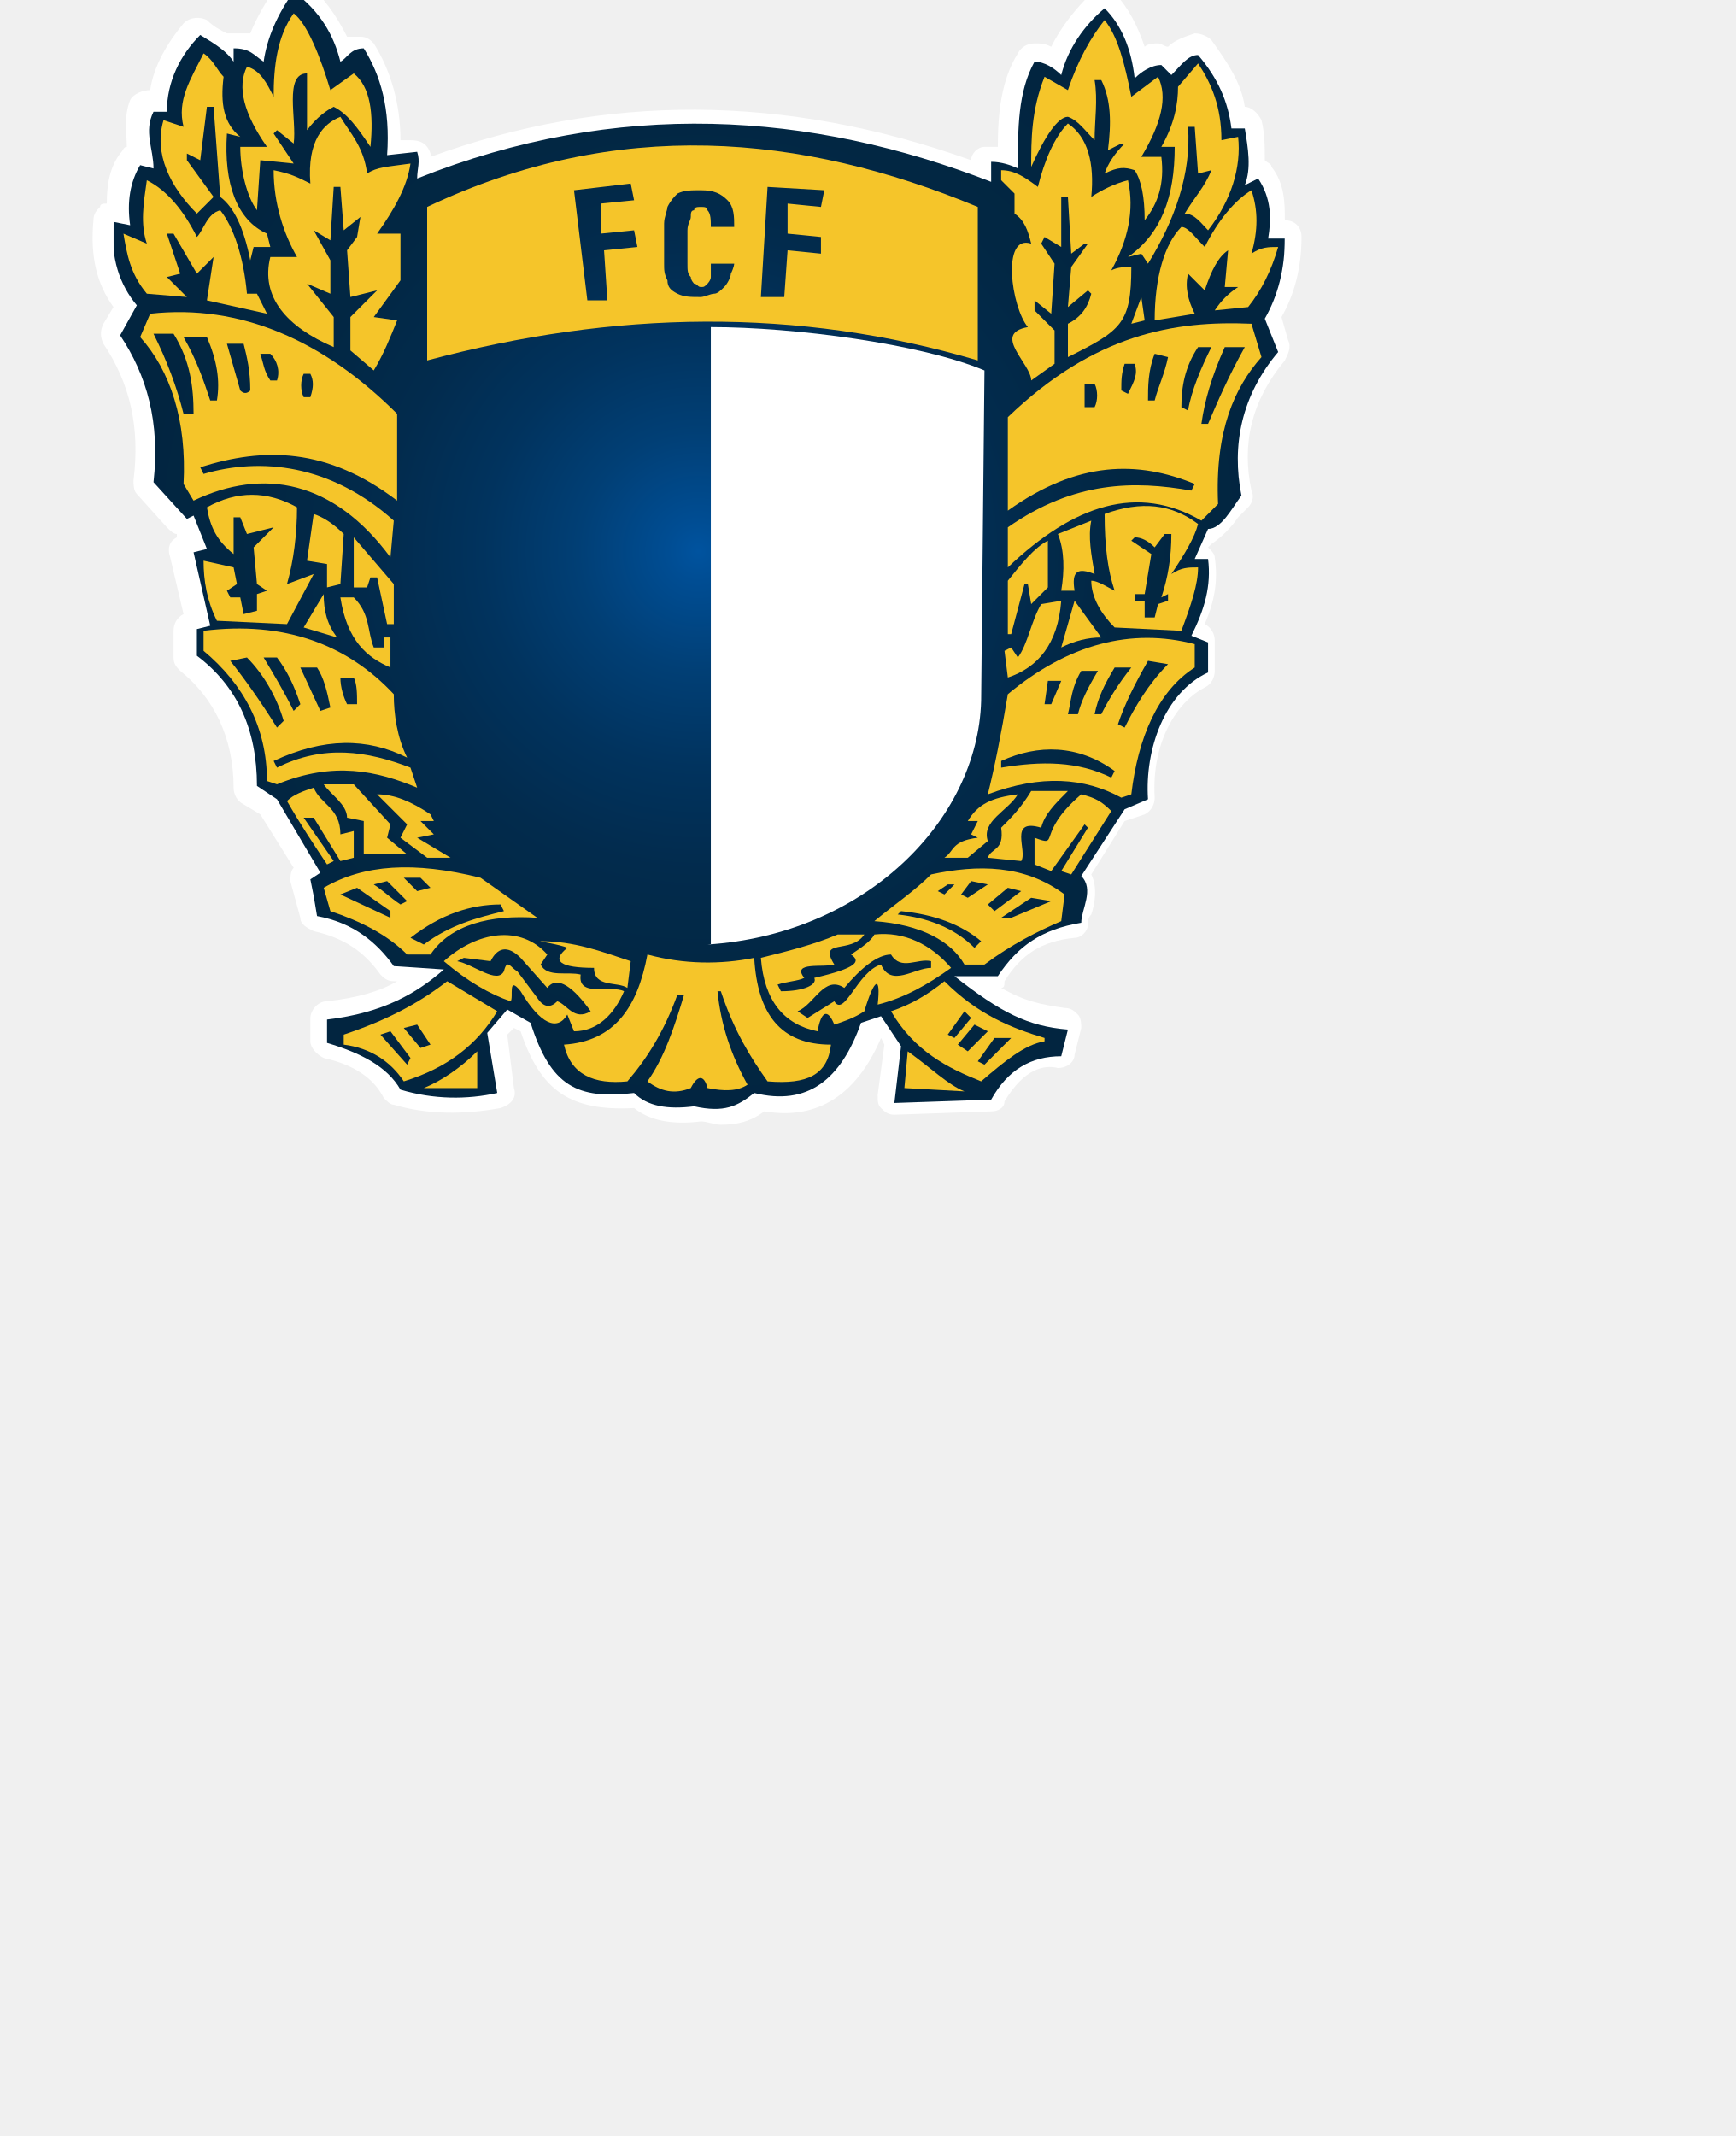
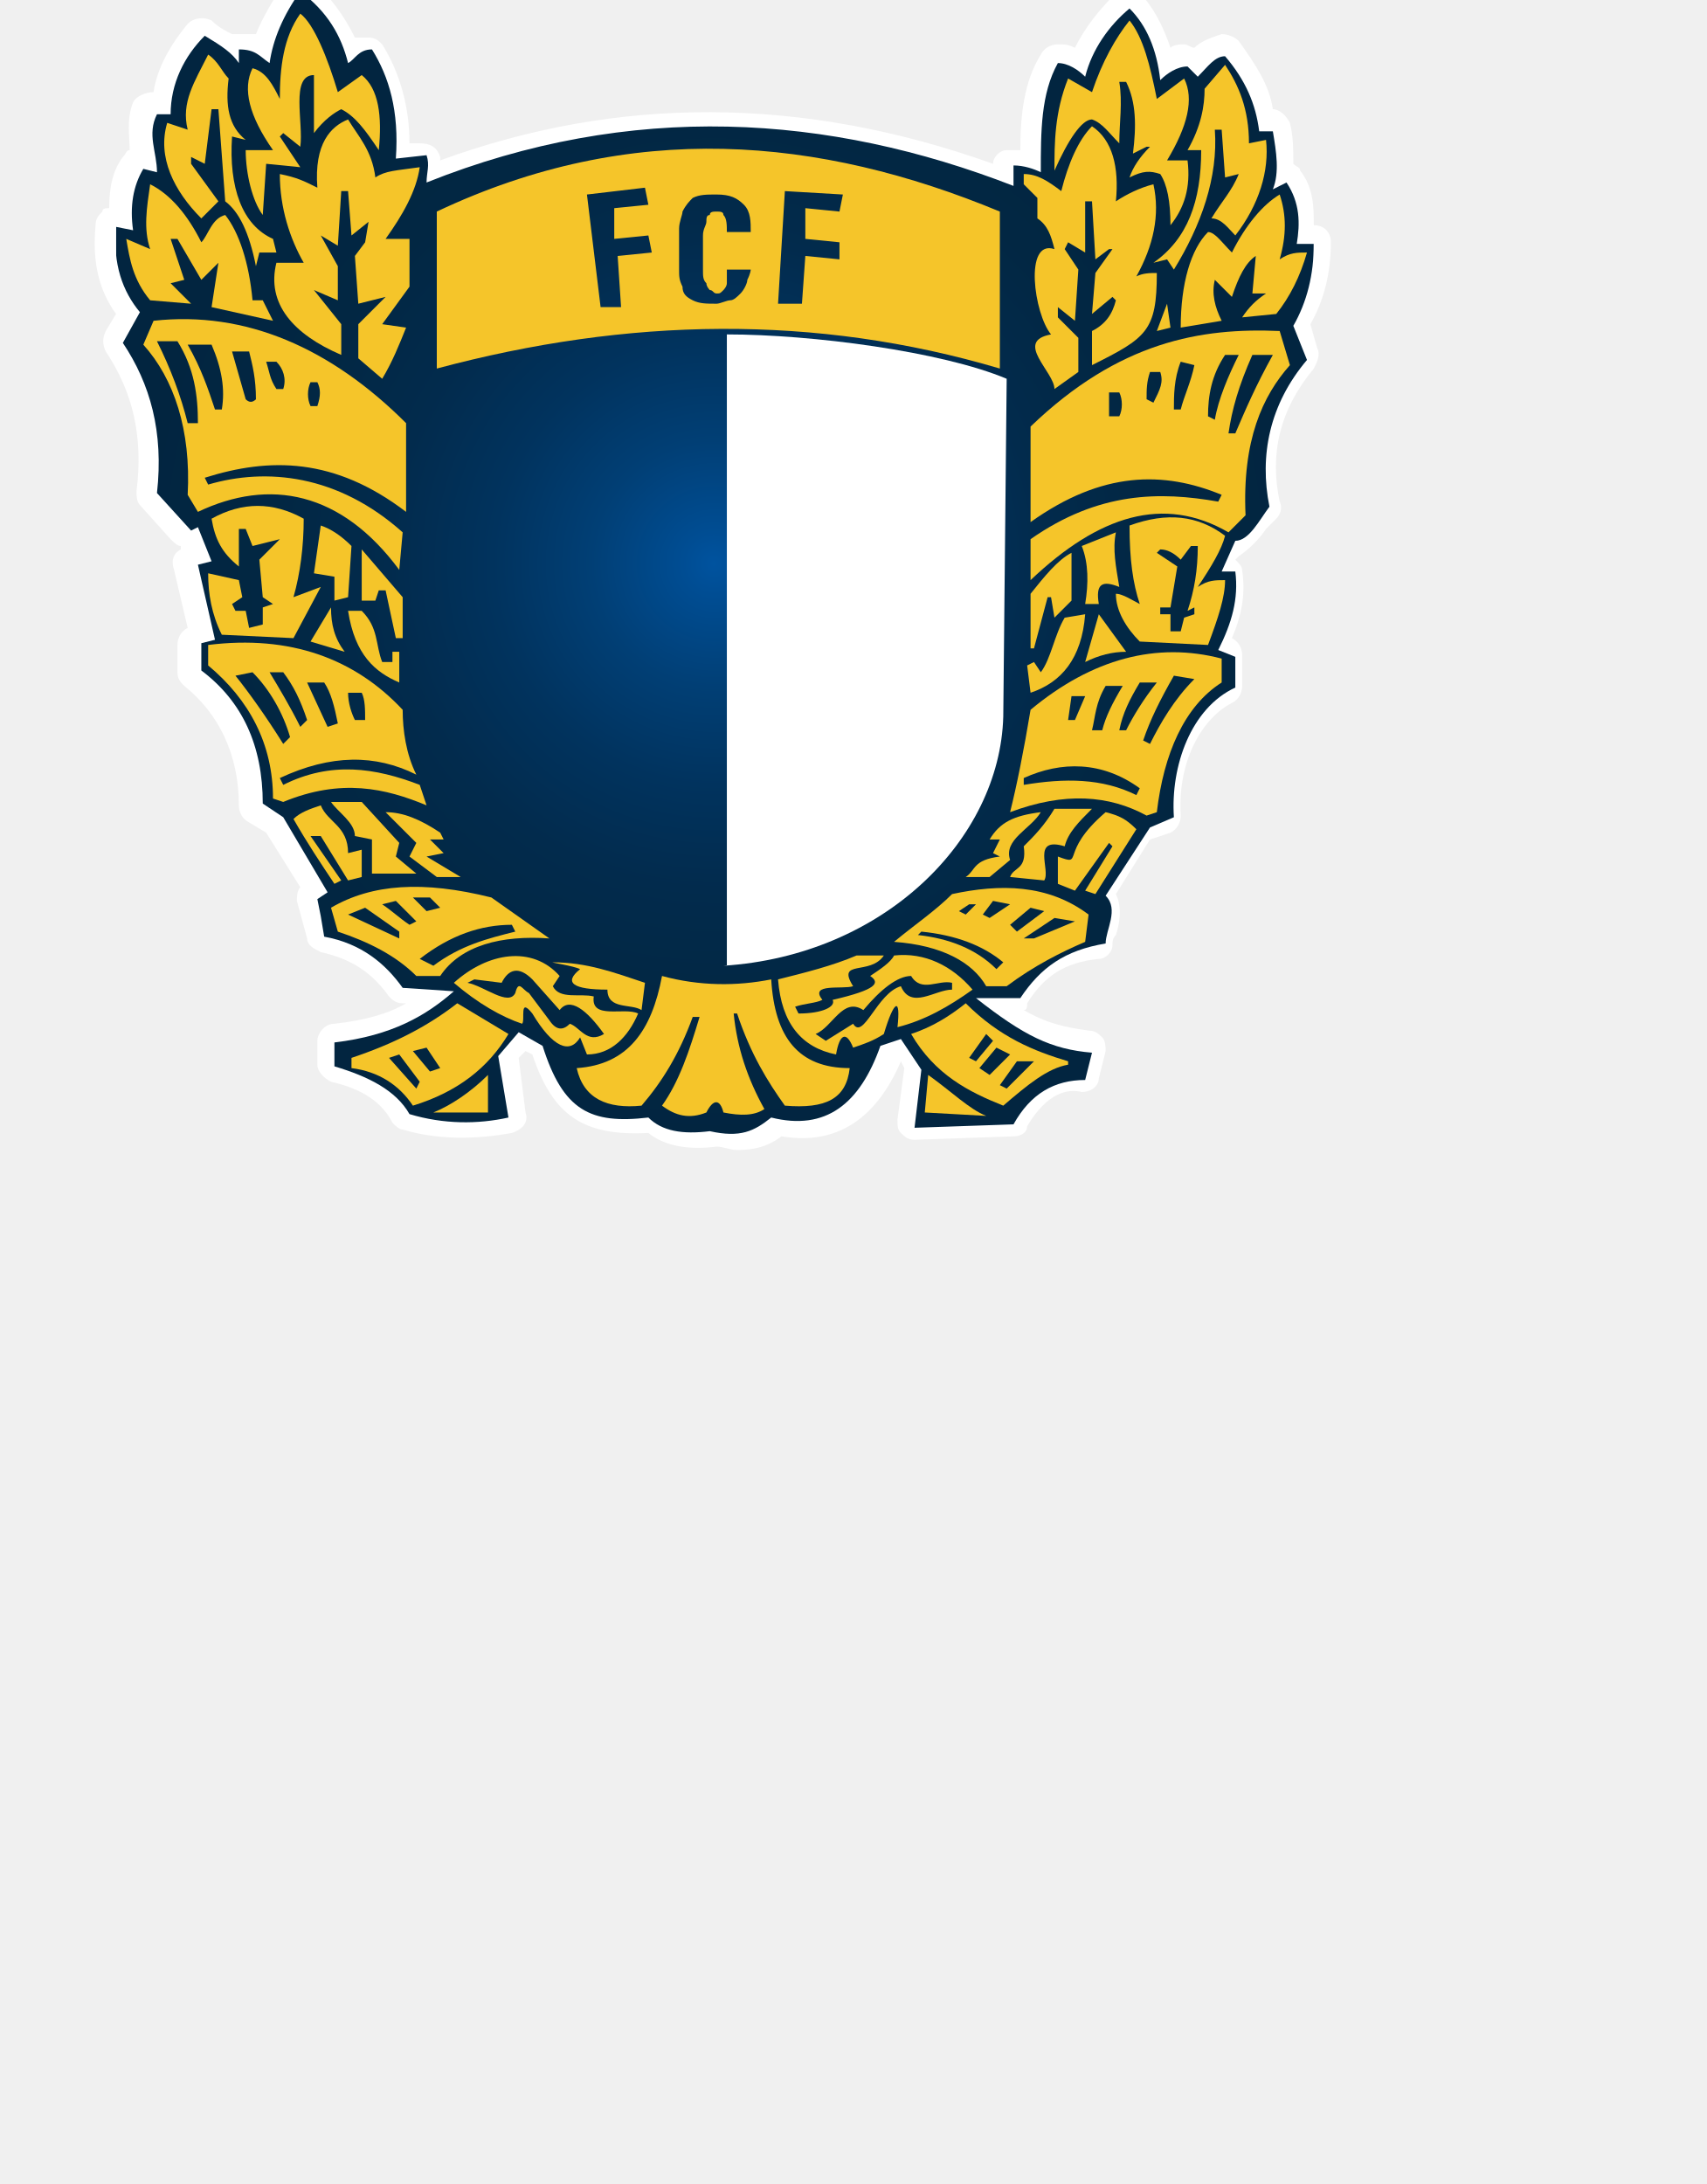
- <svg xmlns="http://www.w3.org/2000/svg" version="1.1" id="Camada_1" x="0px" y="0px" viewBox="0 10 52 64" style="enable-background:new 0 0 42 54;" xml:space="preserve">
+ <svg xmlns="http://www.w3.org/2000/svg" version="1.1" id="Camada_1" x="0px" y="0px" viewBox="0 10 50 64" style="enable-background:new 0 0 42 54;" xml:space="preserve">
  <style type="text/css">
	.st0{fill:#FFFFFF;}
	.st1{filter:url(#Adobe_OpacityMaskFilter);}
	.st2{mask:url(#logo_fcfamalicao-b_1_);fill:url(#SVGID_1_);}
	.st3{fill:#0054A0;}
	.st4{fill:#F5C52A;}
</style>
  <g>
    <path class="st0" d="M38.4,19.5c0.4-0.7,0.6-1.5,0.6-2.4c0-0.3-0.2-0.5-0.5-0.5c0-0.5,0-1.1-0.4-1.6c0-0.1-0.1-0.1-0.2-0.2   c0-0.4,0-0.8-0.1-1.2c-0.1-0.2-0.3-0.4-0.5-0.4c-0.1-0.7-0.5-1.3-1-2C36.2,11.1,36,11,35.8,11c-0.3,0.1-0.6,0.2-0.8,0.4   c-0.1,0-0.2-0.1-0.3-0.1c-0.1,0-0.3,0-0.4,0.1c-0.2-0.6-0.5-1.2-0.9-1.6c-0.2-0.2-0.5-0.2-0.7,0c-0.5,0.5-0.9,1-1.2,1.6   c-0.2-0.1-0.3-0.1-0.5-0.1c-0.2,0-0.4,0.1-0.5,0.3c-0.5,0.8-0.6,1.8-0.6,2.8c-0.1,0-0.3,0-0.4,0c-0.2,0-0.4,0.2-0.4,0.4   c-5.6-2-11-2-16.2-0.1c0,0,0-0.1,0-0.1c-0.1-0.3-0.3-0.4-0.6-0.4l-0.3,0c0-1.1-0.3-2.1-0.8-2.9c-0.1-0.1-0.2-0.2-0.4-0.2   c-0.2,0-0.3,0-0.4,0c-0.3-0.6-0.7-1.2-1.3-1.7C9.1,9.3,8.9,9.2,8.8,9.2c-0.2,0-0.3,0.1-0.4,0.2C8,10,7.7,10.5,7.5,11   C7.4,11,7.2,11,7,11c-0.1,0-0.1,0-0.2,0c-0.2-0.1-0.4-0.2-0.6-0.4c-0.2-0.1-0.5-0.1-0.7,0.1c-0.5,0.6-0.9,1.3-1,2   c-0.2,0-0.5,0.1-0.6,0.3c-0.2,0.5-0.1,1-0.1,1.4c-0.1,0-0.1,0.1-0.2,0.2c-0.3,0.4-0.4,0.9-0.4,1.5c-0.1,0-0.2,0-0.2,0.1   c-0.1,0.1-0.2,0.2-0.2,0.4c-0.1,1.1,0.1,1.9,0.6,2.6l-0.3,0.5c-0.1,0.2-0.1,0.4,0,0.6c0.8,1.2,1.1,2.5,0.9,4.1c0,0.1,0,0.3,0.1,0.4   L5,25.8C5.1,25.9,5.2,26,5.3,26l0,0.1c-0.2,0.1-0.3,0.3-0.2,0.6l0.4,1.7c-0.2,0.1-0.3,0.3-0.3,0.5l0,0.8c0,0.2,0.1,0.3,0.2,0.4   C6.4,30.9,7,32.1,7,33.6c0,0.2,0.1,0.4,0.3,0.5l0.5,0.3l1,1.6c-0.1,0.1-0.1,0.3-0.1,0.4l0.3,1.1c0,0.2,0.2,0.3,0.4,0.4   c0.9,0.2,1.5,0.6,2,1.3c0.1,0.1,0.2,0.2,0.4,0.2l0.1,0c-0.5,0.3-1.2,0.5-2.1,0.6c-0.3,0-0.5,0.3-0.5,0.5l0,0.7   c0,0.2,0.2,0.4,0.4,0.5c0.9,0.2,1.5,0.6,1.8,1.2c0.1,0.1,0.2,0.2,0.3,0.2c1,0.3,2.1,0.3,3.2,0.1c0.3-0.1,0.5-0.3,0.4-0.6l-0.2-1.6   l0.2-0.2l0.2,0.1c0.6,1.8,1.5,2.4,3.4,2.3c0.5,0.4,1.2,0.5,2,0.4c0.2,0,0.4,0.1,0.6,0.1c0.5,0,0.9-0.1,1.3-0.4   c1.2,0.2,2.6-0.1,3.5-2.2l0.1,0.2l-0.2,1.5c0,0.2,0,0.3,0.1,0.4c0.1,0.1,0.2,0.2,0.4,0.2l2.9-0.1c0.2,0,0.4-0.1,0.4-0.3   c0.6-1,1.2-1.1,1.6-1c0.3,0,0.5-0.2,0.5-0.4l0.2-0.8c0-0.1,0-0.3-0.1-0.4c-0.1-0.1-0.2-0.2-0.4-0.2c-0.7-0.1-1.2-0.2-1.9-0.6   c0.1,0,0.1-0.1,0.1-0.2c0.5-0.8,1.1-1.2,2.1-1.3c0.2,0,0.4-0.2,0.4-0.4c0-0.1,0-0.2,0.1-0.3c0.1-0.3,0.2-0.8,0-1.2l1-1.6l0.6-0.2   c0.2-0.1,0.3-0.3,0.3-0.5c-0.1-1.7,0.7-2.9,1.5-3.3c0.2-0.1,0.3-0.3,0.3-0.5l0-0.9c0-0.2-0.1-0.4-0.3-0.5c0.3-0.7,0.4-1.3,0.3-2   c0-0.1-0.1-0.2-0.2-0.3l0.1-0.1c0.3-0.2,0.6-0.5,0.8-0.8c0.1-0.1,0.2-0.2,0.3-0.3c0.1-0.1,0.2-0.3,0.1-0.5c-0.3-1.4,0-2.7,1-3.9   c0.1-0.2,0.2-0.4,0.1-0.6L38.4,19.5z" />
    <g>
      <g transform="translate(0 .448)">
        <defs>
          <filter id="Adobe_OpacityMaskFilter" filterUnits="userSpaceOnUse" x="3.4" y="9.3" width="35.1" height="33.5">
            <feColorMatrix type="matrix" values="1 0 0 0 0  0 1 0 0 0  0 0 1 0 0  0 0 0 1 0" />
          </filter>
        </defs>
        <mask maskUnits="userSpaceOnUse" x="3.4" y="9.3" width="35.1" height="33.5" id="logo_fcfamalicao-b_1_">
          <g class="st1">
            <polygon id="logo_fcfamalicao-a_1_" class="st0" points="38.5,9.3 38.5,42.8 3.4,42.8 3.4,9.3      " />
          </g>
        </mask>
        <radialGradient id="SVGID_1_" cx="20.926" cy="26.069" r="17.159" gradientUnits="userSpaceOnUse">
          <stop offset="0" style="stop-color:#00539F" />
          <stop offset="5.329043e-02" style="stop-color:#004D93" />
          <stop offset="0.211" style="stop-color:#013F75" />
          <stop offset="0.378" style="stop-color:#01335E" />
          <stop offset="0.555" style="stop-color:#022B4D" />
          <stop offset="0.751" style="stop-color:#022743" />
          <stop offset="1" style="stop-color:#022540" />
        </radialGradient>
        <path class="st2" d="M8.8,9.3L8.8,9.3c0.8,0.6,1.2,1.3,1.4,2.1c0.2-0.1,0.3-0.4,0.7-0.4c0.5,0.8,0.8,1.8,0.7,3.2l0.9-0.1     c0.1,0.3,0,0.5,0,0.8c6-2.4,11.8-2,17.2,0.1l0-0.6c0.3,0,0.6,0.1,0.8,0.2c0-1.2,0-2.3,0.5-3.2c0.3,0,0.6,0.2,0.8,0.4     c0.2-0.8,0.7-1.5,1.3-2c0.5,0.5,0.8,1.2,0.9,2.1c0.2-0.2,0.5-0.4,0.8-0.4l0.3,0.3c0.3-0.3,0.5-0.6,0.8-0.6c0.6,0.7,0.9,1.4,1,2.2     l0.4,0c0.1,0.6,0.2,1.2,0,1.7l0.4-0.2c0.4,0.6,0.4,1.2,0.3,1.8l0.5,0c0,0.9-0.2,1.7-0.6,2.4l0.4,1c-1.1,1.3-1.4,2.8-1.1,4.3     c-0.3,0.4-0.6,1-1,1l-0.4,0.9l0.4,0c0.1,0.8-0.1,1.5-0.5,2.3l0.5,0.2l0,0.9c-1.3,0.6-1.9,2.3-1.8,3.8l-0.7,0.3l-1.3,2     c0.4,0.4,0,1,0,1.4c-1.2,0.2-1.9,0.7-2.5,1.6l-1.3,0c1.4,1.1,2.2,1.5,3.4,1.6l-0.2,0.8c-0.9,0-1.6,0.4-2.1,1.3l-2.9,0.1l0.2-1.7     L26.4,40l-0.6,0.2c-0.6,1.7-1.6,2.5-3.2,2.1c-0.5,0.4-0.9,0.6-1.8,0.4c-0.8,0.1-1.4,0-1.8-0.4c-1.7,0.2-2.5-0.2-3.1-2.1l-0.7-0.4     l-0.6,0.7l0.3,1.8c-0.9,0.2-1.9,0.2-2.9-0.1c-0.4-0.7-1.2-1.1-2.2-1.4l0-0.7c1.7-0.2,2.7-0.8,3.5-1.5l-1.5-0.1     c-0.5-0.7-1.2-1.3-2.3-1.5l-0.1-0.6l-0.1-0.5l0.3-0.2l-1.3-2.2l-0.6-0.4c0-1.7-0.6-3-1.8-3.9l0-0.8l0.4-0.1l-0.5-2.2l0.4-0.1     l-0.4-1l-0.2,0.1L4.6,24c0.2-1.8-0.2-3.2-1-4.4l0.5-0.9c-0.5-0.6-0.8-1.4-0.7-2.5l0.5,0.1c-0.1-0.7,0-1.3,0.3-1.8l0.4,0.1     c0-0.6-0.3-1.1,0-1.7L5,12.9c0-0.9,0.4-1.7,1-2.3c0.5,0.3,0.8,0.5,1,0.8L7,11c0.5,0,0.6,0.2,0.9,0.4C8,10.7,8.3,10,8.8,9.3" />
      </g>
      <path class="st0" d="M21.2,38.3c4.7-0.3,8.1-3.7,8.2-7.3l0.1-9.9c-1.9-0.8-5.7-1.3-8.2-1.3V38.3z" />
      <polygon class="st3" points="13.2,36.4 13.4,36.7 13.7,36.6 13.5,36.4   " />
      <polygon class="st3" points="12.7,40.5 13,40.9 13.3,40.8 12.9,40.3   " />
      <g>
        <path class="st4" d="M9.1,28.8l1,0.3c-0.3-0.4-0.4-0.8-0.4-1.3L9.1,28.8z" />
        <path class="st4" d="M11.7,26.7l0.1-1.1c-1.9-1.7-4-1.9-5.7-1.4l-0.1-0.2c1.9-0.6,3.8-0.6,5.9,1v-2.6c-2.2-2.2-4.7-3.3-7.4-3     l-0.3,0.7c0.9,1,1.4,2.5,1.3,4.4L5.8,25C7.9,24,10,24.4,11.7,26.7z M9.1,21.2h0.2c0.1,0.2,0.1,0.4,0,0.7H9.1     C9,21.7,9,21.4,9.1,21.2z M8.1,20.6c0.2,0.2,0.3,0.5,0.2,0.8H8.1c-0.2-0.3-0.2-0.5-0.3-0.8L8.1,20.6z M7.3,20.3     c0.1,0.4,0.2,0.8,0.2,1.4c-0.1,0.1-0.2,0.1-0.3,0l-0.4-1.4L7.3,20.3z M6.2,20.1c0.3,0.7,0.4,1.3,0.3,1.9H6.3     c-0.2-0.6-0.4-1.2-0.8-1.9L6.2,20.1z M5.8,22.4H5.5c-0.2-0.8-0.5-1.6-0.9-2.4C4.8,20,5,20,5.2,20C5.7,20.8,5.8,21.6,5.8,22.4z" />
        <path class="st4" d="M11.7,30l0-0.9h-0.2v0.3l-0.3,0c-0.2-0.5-0.1-1-0.6-1.5l-0.4,0C10.4,29.2,11,29.7,11.7,30z" />
        <polygon class="st4" points="11.1,27.3 11.3,27.3 11.6,28.7 11.8,28.7 11.8,27.5 10.6,26.1 10.6,27.6 11,27.6    " />
        <path class="st4" d="M9.4,25.4l-0.2,1.4l0.6,0.1l0,0.7l0.4-0.1l0.1-1.5C10,25.7,9.7,25.5,9.4,25.4z" />
        <path class="st4" d="M12.5,33.6L12.3,33c-1.3-0.5-2.6-0.7-4,0l-0.1-0.2c1.5-0.7,2.8-0.7,4-0.1c-0.3-0.6-0.4-1.3-0.4-1.9     c-1.4-1.5-3.3-2.2-5.7-1.9v0.6c1.2,1,1.9,2.3,1.9,3.9l0.3,0.1C10,32.8,11.3,33.1,12.5,33.6z M10.6,30.3c0.1,0.2,0.1,0.5,0.1,0.8     l-0.3,0c-0.1-0.2-0.2-0.5-0.2-0.8H10.6z M9.5,30c0.2,0.3,0.3,0.7,0.4,1.2l-0.3,0.1L9,30L9.5,30z M8.3,29.7     c0.3,0.4,0.5,0.8,0.7,1.4l-0.2,0.2c-0.3-0.6-0.6-1.1-0.9-1.6L8.3,29.7z M6.9,29.8l0.5-0.1c0.5,0.5,0.9,1.2,1.1,1.9l-0.2,0.2     C7.8,31,7.3,30.3,6.9,29.8z" />
        <path class="st4" d="M7,27l-0.9-0.2c0,0.6,0.1,1.2,0.4,1.8l2.1,0.1l0.8-1.5l-0.8,0.3c0.2-0.7,0.3-1.5,0.3-2.3     c-0.9-0.5-1.8-0.5-2.7,0c0.1,0.6,0.3,1,0.8,1.4l0-1.1h0.2l0.2,0.5l0.8-0.2l-0.6,0.6l0.1,1.1l0.3,0.2l-0.3,0.1l0,0.5l-0.4,0.1     l-0.1-0.5H6.9l-0.1-0.2l0.3-0.2L7,27z" />
        <path class="st4" d="M10,35.8l-0.9-1.3l0.3,0l0.8,1.3l0.4-0.1v-0.8L10.2,35c0-0.8-0.6-0.9-0.8-1.4c-0.3,0.1-0.6,0.2-0.8,0.4     c0.4,0.7,0.8,1.3,1.2,1.9L10,35.8z" />
        <path class="st4" d="M12.2,34.7L12,35.1l0.8,0.6l0.7,0l-1-0.6L13,35l-0.4-0.4l0.4,0l-0.1-0.2c-0.6-0.4-1.1-0.6-1.6-0.6L12.2,34.7     z" />
        <path class="st4" d="M12.2,35.6l-0.6-0.5l0.1-0.4l-1.1-1.2l-0.9,0c0.2,0.3,0.7,0.6,0.7,1l0.5,0.1v1L12.2,35.6z" />
        <path class="st4" d="M12.2,38.6h0.7c0.6-0.9,1.8-1.2,3.2-1.1l-1.7-1.2c-2-0.5-3.5-0.4-4.7,0.3l0.2,0.7     C10.8,37.6,11.6,38,12.2,38.6z M15,37.1l0.1,0.2c-0.8,0.2-1.6,0.4-2.4,1l-0.4-0.2C13.2,37.4,14.1,37.1,15,37.1z M12.6,36.3     l0.3,0.3l-0.4,0.1l-0.4-0.4H12.6z M11.6,36.4l0.6,0.6L12,37.1c-0.3-0.2-0.5-0.4-0.8-0.6L11.6,36.4z M11.7,37.5l-1.5-0.7l0.5-0.2     l1,0.7L11.7,37.5z" />
        <path class="st4" d="M10.3,41v0.3c0.8,0.1,1.4,0.5,1.8,1.1c1.3-0.4,2.2-1.1,2.8-2.1l-1.5-0.9C12.5,40.1,11.5,40.6,10.3,41z      M12.2,41.9L11.4,41l0.3-0.1l0.6,0.8L12.2,41.9z M12.6,41.4l-0.5-0.6l0.4-0.1l0.4,0.6L12.6,41.4z" />
        <path class="st4" d="M12.7,42.6h1.6l0-1.1C13.8,42,13.2,42.4,12.7,42.6z" />
        <path class="st4" d="M17,40.4l0.2,0.5c0.7,0,1.2-0.5,1.5-1.2c-0.4-0.2-1.4,0.2-1.3-0.5c-0.4-0.1-1,0.1-1.2-0.3l0.2-0.3     c-0.8-0.9-2.1-0.7-3.1,0.2c0.7,0.6,1.4,1,2,1.2c0.1-0.1-0.1-0.8,0.3-0.3C16.2,40.7,16.7,40.9,17,40.4z M16.1,39.9l-0.6-0.8     c-0.2-0.1-0.3-0.4-0.4,0c-0.2,0.4-0.9-0.2-1.4-0.3l0.2-0.1l0.8,0.1c0.2-0.4,0.5-0.5,0.9-0.1l0.8,0.9c0.3-0.4,0.8,0,1.3,0.7     c-0.5,0.3-0.7-0.2-1-0.3C16.5,40.2,16.3,40.2,16.1,39.9z" />
        <path class="st4" d="M17,38.4c-0.5,0.4-0.2,0.6,0.8,0.6c0,0.6,0.7,0.4,1,0.6l0.1-0.8c-0.9-0.3-1.7-0.6-2.7-0.6     C16.1,38.2,16.8,38.3,17,38.4z" />
        <path class="st4" d="M22.6,38.7c-1,0.2-2.1,0.2-3.2-0.1c-0.3,1.6-1,2.6-2.5,2.7c0.2,0.9,0.9,1.2,1.9,1.1c0.6-0.7,1.1-1.5,1.5-2.6     l0.2,0c-0.3,1-0.6,1.9-1.1,2.6c0.4,0.3,0.8,0.4,1.3,0.2c0.2-0.4,0.4-0.4,0.5,0c0.5,0.1,0.9,0.1,1.2-0.1c-0.5-0.9-0.8-1.8-0.9-2.8     h0.1c0.4,1.2,0.9,2,1.4,2.7c1.2,0.1,1.8-0.2,1.9-1.1C23.4,41.3,22.7,40.4,22.6,38.7z" />
        <path class="st4" d="M27.1,42.6l1.8,0.1c-0.5-0.2-1-0.7-1.7-1.2L27.1,42.6z" />
        <path class="st4" d="M26.7,40.3c0.7,1.2,1.7,1.7,2.7,2.1c0.7-0.6,1.3-1.1,1.9-1.2v-0.1c-1-0.3-2-0.7-3-1.7     C27.8,39.8,27.3,40.1,26.7,40.3z M30.3,41.1l-0.8,0.8l-0.2-0.1l0.5-0.7L30.3,41.1z M29.6,40.9L29,41.5l-0.3-0.2l0.5-0.6     L29.6,40.9z M28.9,40.3l0.2,0.2l-0.5,0.6L28.4,41L28.9,40.3z" />
        <path class="st4" d="M28.5,39c-0.6-0.7-1.4-1.1-2.3-1c-0.1,0.2-0.4,0.4-0.7,0.6c0.3,0.2,0.2,0.4-1.1,0.7c0.1,0.2-0.3,0.4-1,0.4     l-0.1-0.2c0.3-0.1,0.6-0.1,0.8-0.2c-0.4-0.5,0.6-0.3,0.9-0.4c-0.5-0.8,0.5-0.3,0.9-0.9l-0.8,0c-0.7,0.3-1.5,0.5-2.3,0.7     c0.1,1.3,0.7,2,1.7,2.2c0.1-0.6,0.3-0.7,0.5-0.2c0.3-0.1,0.6-0.2,0.9-0.4c0.3-1,0.5-1.1,0.4-0.2C27.1,39.9,27.8,39.5,28.5,39z      M25,40l-0.8,0.5l-0.3-0.2c0.5-0.2,0.8-1.1,1.4-0.7c0.5-0.6,1-1,1.4-1c0.3,0.5,0.8,0.1,1.2,0.2l0,0.2c-0.5,0-1.2,0.6-1.5-0.1     C25.7,39.1,25.3,40.5,25,40z" />
        <path class="st4" d="M27.9,36.2c-0.5,0.5-1.1,0.9-1.7,1.4c1.4,0.1,2.3,0.6,2.7,1.3l0.6,0c0.8-0.6,1.6-1,2.3-1.3l0.1-0.8     C30.7,35.9,29.3,35.9,27.9,36.2z M28.4,36.5l0.2,0l-0.3,0.3l-0.2-0.1L28.4,36.5z M29.2,38.4c-0.6-0.6-1.4-0.9-2.3-1l0.1-0.1     c1,0.1,1.8,0.4,2.4,0.9L29.2,38.4z M31.5,37l-1.2,0.5L30,37.5l0.9-0.6L31.5,37z M30.6,36.7l-0.8,0.6l-0.2-0.2l0.6-0.5L30.6,36.7z      M29,36.9l-0.2-0.1l0.3-0.4l0.5,0.1L29,36.9z" />
        <path class="st4" d="M29.6,35.2c-0.2-0.6,0.6-0.9,0.9-1.4c-0.8,0.1-1.2,0.3-1.5,0.8l0.3,0l-0.2,0.4l0.2,0.1     c-0.8,0.1-0.7,0.4-1,0.6l0.7,0L29.6,35.2z" />
        <path class="st4" d="M31.2,34.8c0.1-0.4,0.4-0.7,0.8-1.1l-1.1,0c-0.3,0.5-0.6,0.8-0.9,1.1c0.1,0.7-0.3,0.6-0.4,0.9l1,0.1     C30.8,35.5,30.2,34.5,31.2,34.8z" />
        <path class="st4" d="M32.4,33.8C31,35,31.8,35.4,31,35.1v0.8l0.5,0.2l1-1.4l0.1,0.1l-0.8,1.3l0.3,0.1l1.2-1.9     C33,34,32.8,33.9,32.4,33.8z" />
        <path class="st4" d="M30.2,30.8c-0.2,1.2-0.4,2.2-0.6,3c1.6-0.6,2.9-0.5,4,0.1l0.3-0.1c0.2-1.7,0.8-3.1,1.9-3.8v-0.7     C33.9,28.8,32,29.3,30.2,30.8z M33.9,30c-0.4,0.5-0.7,1-0.9,1.4l-0.2,0c0.1-0.5,0.3-0.9,0.6-1.4L33.9,30z M32.4,30.1l0.5,0     c-0.3,0.5-0.5,0.9-0.6,1.3H32C32.1,31,32.1,30.6,32.4,30.1z M31.4,30.4l0.4,0l-0.3,0.7h-0.2L31.4,30.4z M33.3,33.3     c-1-0.5-2.1-0.5-3.3-0.3l0-0.2c1.1-0.5,2.3-0.5,3.4,0.3L33.3,33.3z M35,29.9c-0.6,0.6-1,1.3-1.3,1.9l-0.2-0.1     c0.2-0.6,0.5-1.2,0.9-1.9L35,29.9z" />
        <path class="st4" d="M30.7,27.5h0.1l0.1,0.6l0.5-0.5l0-1.4c-0.4,0.2-0.8,0.7-1.2,1.2V29l0.1,0L30.7,27.5z" />
        <path class="st4" d="M30.2,30.3c0.9-0.3,1.5-1,1.6-2.3l-0.6,0.1c-0.3,0.5-0.4,1.2-0.7,1.6l-0.2-0.3l-0.2,0.1L30.2,30.3z" />
        <path class="st4" d="M31.7,26c0.2,0.5,0.2,1.1,0.1,1.7l0.4,0c-0.1-0.6,0.1-0.7,0.6-0.5c-0.1-0.6-0.2-1.1-0.1-1.6L31.7,26z" />
        <path class="st4" d="M31.8,29.4c0.4-0.2,0.8-0.3,1.2-0.3l-0.8-1.1L31.8,29.4z" />
        <path class="st4" d="M33.1,25.4c0,1,0.1,1.7,0.3,2.3c-0.2-0.1-0.5-0.3-0.7-0.3c0,0.5,0.3,1,0.7,1.4l2,0.1     c0.3-0.8,0.5-1.4,0.5-1.9c-0.3,0-0.5,0-0.8,0.2c0.4-0.6,0.7-1.1,0.8-1.5C35.1,25.1,34.2,25,33.1,25.4z M35,27.8V28l-0.3,0.1     l-0.1,0.4l-0.3,0v-0.5H34l0-0.2l0.3,0l0.2-1.2l-0.6-0.4l0.1-0.1c0.2,0,0.4,0.1,0.6,0.3l0.3-0.4l0.2,0c0,0.7-0.1,1.3-0.3,1.9     L35,27.8z" />
        <path class="st4" d="M7.2,14.4c0,0.7,0.2,1.5,0.5,1.9l0.1-1.5l1,0.1L8.2,14l0.1-0.1l0.5,0.4c0.1-0.7-0.3-2.1,0.4-2.1l0,1.7     c0.3-0.4,0.6-0.6,0.8-0.7c0.4,0.2,0.7,0.6,1.1,1.2c0.1-1,0-1.8-0.5-2.2l-0.7,0.5c-0.3-1-0.7-2-1.1-2.3c-0.5,0.7-0.6,1.6-0.6,2.5     C8,12.5,7.8,12.1,7.4,12c-0.3,0.6-0.1,1.4,0.6,2.4L7.2,14.4z" />
        <path class="st4" d="M37.5,19.7c-2.3-0.1-4.7,0.3-7.3,2.8v2.8c2.1-1.5,3.9-1.5,5.6-0.8l-0.1,0.2c-1.7-0.3-3.5-0.3-5.5,1.1l0,1.2     c2-1.9,3.9-2.5,5.8-1.4l0.5-0.5c-0.1-2.2,0.5-3.5,1.3-4.4L37.5,19.7z M32.8,22.2h-0.3c0-0.2,0-0.5,0-0.7l0.3,0     C32.9,21.7,32.9,22,32.8,22.2z M33.8,21.8l-0.2-0.1c0-0.3,0-0.5,0.1-0.8h0.3C34.1,21.2,34,21.4,33.8,21.8z M34.6,22l-0.2,0     c0-0.4,0-0.9,0.2-1.4l0.4,0.1C34.9,21.2,34.7,21.6,34.6,22z M35.6,22.3l-0.2-0.1c0-0.6,0.1-1.2,0.5-1.8h0.4     C36,21,35.7,21.7,35.6,22.3z M36.2,22.7l-0.2,0c0.1-0.7,0.3-1.4,0.7-2.3h0.6C36.8,21.3,36.5,22,36.2,22.7z" />
        <path class="st4" d="M5.9,16.4l0.5-0.5l-0.8-1.1l0-0.2l0.4,0.2l0.2-1.6l0.2,0l0.2,2.7c0.4,0.3,0.7,0.9,0.9,1.9l0.1-0.4l0.5,0     L8,17c-0.9-0.4-1.3-1.5-1.2-3l0.4,0.1c-0.5-0.4-0.6-1-0.5-1.8c-0.2-0.2-0.3-0.5-0.6-0.7c-0.4,0.8-0.8,1.4-0.6,2.2l-0.6-0.2     C4.6,14.6,5.1,15.6,5.9,16.4z" />
        <path class="st4" d="M11,15.2c-0.1-0.8-0.5-1.2-0.8-1.7c-0.5,0.2-1,0.7-0.9,2c-0.4-0.2-0.6-0.3-1.1-0.4c0,1,0.3,1.9,0.7,2.6     l-0.8,0c-0.3,1.2,0.5,2.1,1.9,2.7v-0.9l-0.8-1l0.7,0.3v-1l-0.5-0.9l0.5,0.3l0.1-1.6h0.2l0.1,1.3l0.5-0.4l-0.1,0.6l-0.3,0.4     l0.1,1.4l0.8-0.2l-0.8,0.8l0,1l0.7,0.6c0.3-0.5,0.5-1,0.7-1.5l-0.7-0.1l0.8-1.1v-1.4h-0.7c0.5-0.7,0.9-1.4,1-2.1     C11.6,15,11.3,15,11,15.2z" />
        <path class="st4" d="M4.4,18.8l1.2,0.1l-0.6-0.6l0.4-0.1L5,17l0.2,0l0.7,1.2l0.5-0.5L6.2,19l1.8,0.4l-0.3-0.6l-0.3,0     c-0.1-1.1-0.4-2-0.8-2.5c-0.4,0.1-0.5,0.6-0.7,0.8c-0.4-0.8-0.9-1.4-1.5-1.7c-0.1,0.7-0.2,1.3,0,1.9L3.7,17     C3.8,17.6,3.9,18.2,4.4,18.8z" />
        <polygon class="st4" points="34.3,19.6 34.2,18.9 33.9,19.7    " />
        <path class="st4" d="M30.4,16.4c0.3,0.2,0.4,0.5,0.5,0.9c-0.9-0.3-0.6,1.9-0.1,2.5c-1.1,0.2,0.1,1.1,0.1,1.6l0.7-0.5l0-1     l-0.6-0.6V19l0.5,0.4l0.1-1.5l-0.4-0.6l0.1-0.2l0.5,0.3l0-1.5l0.2,0l0.1,1.7l0.4-0.3l0.1,0l-0.5,0.7l-0.1,1.2l0.6-0.5l0.1,0.1     c-0.1,0.4-0.3,0.7-0.7,0.9l0,1c1.6-0.8,1.9-1,1.9-2.7c-0.2,0-0.4,0-0.6,0.1c0.5-0.9,0.7-1.8,0.5-2.7c-0.4,0.1-0.8,0.3-1.1,0.5     c0.1-1-0.1-1.8-0.7-2.2c-0.4,0.4-0.7,1.1-0.9,1.9c-0.4-0.3-0.7-0.5-1.1-0.5l0,0.3l0.4,0.4L30.4,16.4z" />
        <path class="st4" d="M35.4,16.8c-0.5,0.5-0.8,1.5-0.8,2.8l1.2-0.2c-0.2-0.4-0.3-0.8-0.2-1.2l0.5,0.5c0.2-0.6,0.4-1,0.7-1.2     l-0.1,1.1l0.4,0c-0.3,0.2-0.5,0.4-0.7,0.7l1-0.1c0.4-0.5,0.7-1.1,0.9-1.8c-0.3,0-0.5,0-0.8,0.2c0.2-0.7,0.2-1.3,0-1.9     c-0.5,0.3-1,0.9-1.4,1.7C35.8,17.1,35.6,16.8,35.4,16.8z" />
        <path class="st4" d="M34.8,14.4l0.4,0c0,1.5-0.4,2.6-1.4,3.3l0.4-0.1l0.2,0.3c0.8-1.3,1.3-2.7,1.2-4.1l0.2,0l0.1,1.4l0.4-0.1     c-0.2,0.5-0.5,0.8-0.8,1.3c0.3,0,0.5,0.3,0.7,0.5c0.7-0.9,1-1.9,0.9-2.8l-0.5,0.1c0-1-0.3-1.7-0.7-2.3l-0.6,0.7     C35.3,13.1,35.2,13.7,34.8,14.4z" />
        <path class="st4" d="M32,13.5c0.3,0.1,0.5,0.4,0.8,0.7c0-0.6,0.1-1.2,0-1.8l0.2,0c0.3,0.6,0.3,1.3,0.2,2.1l0.4-0.2l0.1,0     c-0.3,0.3-0.5,0.6-0.6,0.9c0.4-0.2,0.6-0.2,0.9-0.1c0.2,0.3,0.3,0.8,0.3,1.5c0.4-0.5,0.6-1.1,0.5-1.9l-0.6,0     c0.6-1,0.8-1.8,0.5-2.4l-0.8,0.6c-0.2-1-0.4-1.8-0.8-2.3c-0.4,0.5-0.8,1.2-1.1,2.1l-0.7-0.4c-0.4,1-0.4,1.9-0.4,2.7     C31.3,14.1,31.7,13.5,32,13.5z" />
      </g>
      <path class="st4" d="M12.8,16.2l0,4.6c5.6-1.5,11.1-1.6,16.5,0v-4.6C24,14,18.5,13.5,12.8,16.2z M18.2,19L17.6,19l-0.4-3.3    l1.7-0.2l0.1,0.5l-1,0.1L18,17l1-0.1l0.1,0.5l-1,0.1L18.2,19z M21.9,18.2c0,0.1-0.1,0.3-0.2,0.4c-0.1,0.1-0.2,0.2-0.3,0.2    c-0.1,0-0.3,0.1-0.4,0.1c-0.3,0-0.5,0-0.7-0.1c-0.2-0.1-0.3-0.2-0.3-0.4c-0.1-0.2-0.1-0.3-0.1-0.5c0-0.2,0-0.4,0-0.6    c0-0.2,0-0.4,0-0.6c0-0.2,0.1-0.4,0.1-0.5c0.1-0.2,0.2-0.3,0.3-0.4c0.2-0.1,0.4-0.1,0.7-0.1c0.4,0,0.6,0.1,0.8,0.3    c0.2,0.2,0.2,0.5,0.2,0.8h-0.7c0-0.2,0-0.4-0.1-0.5c0-0.1-0.1-0.1-0.2-0.1c-0.1,0-0.2,0-0.2,0.1c-0.1,0-0.1,0.1-0.1,0.2    c0,0.1-0.1,0.2-0.1,0.4c0,0.2,0,0.3,0,0.5c0,0.2,0,0.4,0,0.5c0,0.2,0,0.3,0.1,0.4c0,0.1,0.1,0.2,0.1,0.2c0.1,0,0.1,0.1,0.2,0.1    c0.1,0,0.1,0,0.2-0.1c0,0,0.1-0.1,0.1-0.2c0-0.1,0-0.1,0-0.2c0-0.1,0-0.2,0-0.2H22C22,17.9,22,18,21.9,18.2z M24.6,16.2l-1-0.1    L23.6,17l1,0.1l0,0.5l-1-0.1l-0.1,1.4l-0.7,0l0.2-3.3l1.7,0.1L24.6,16.2z" />
    </g>
  </g>
</svg>
